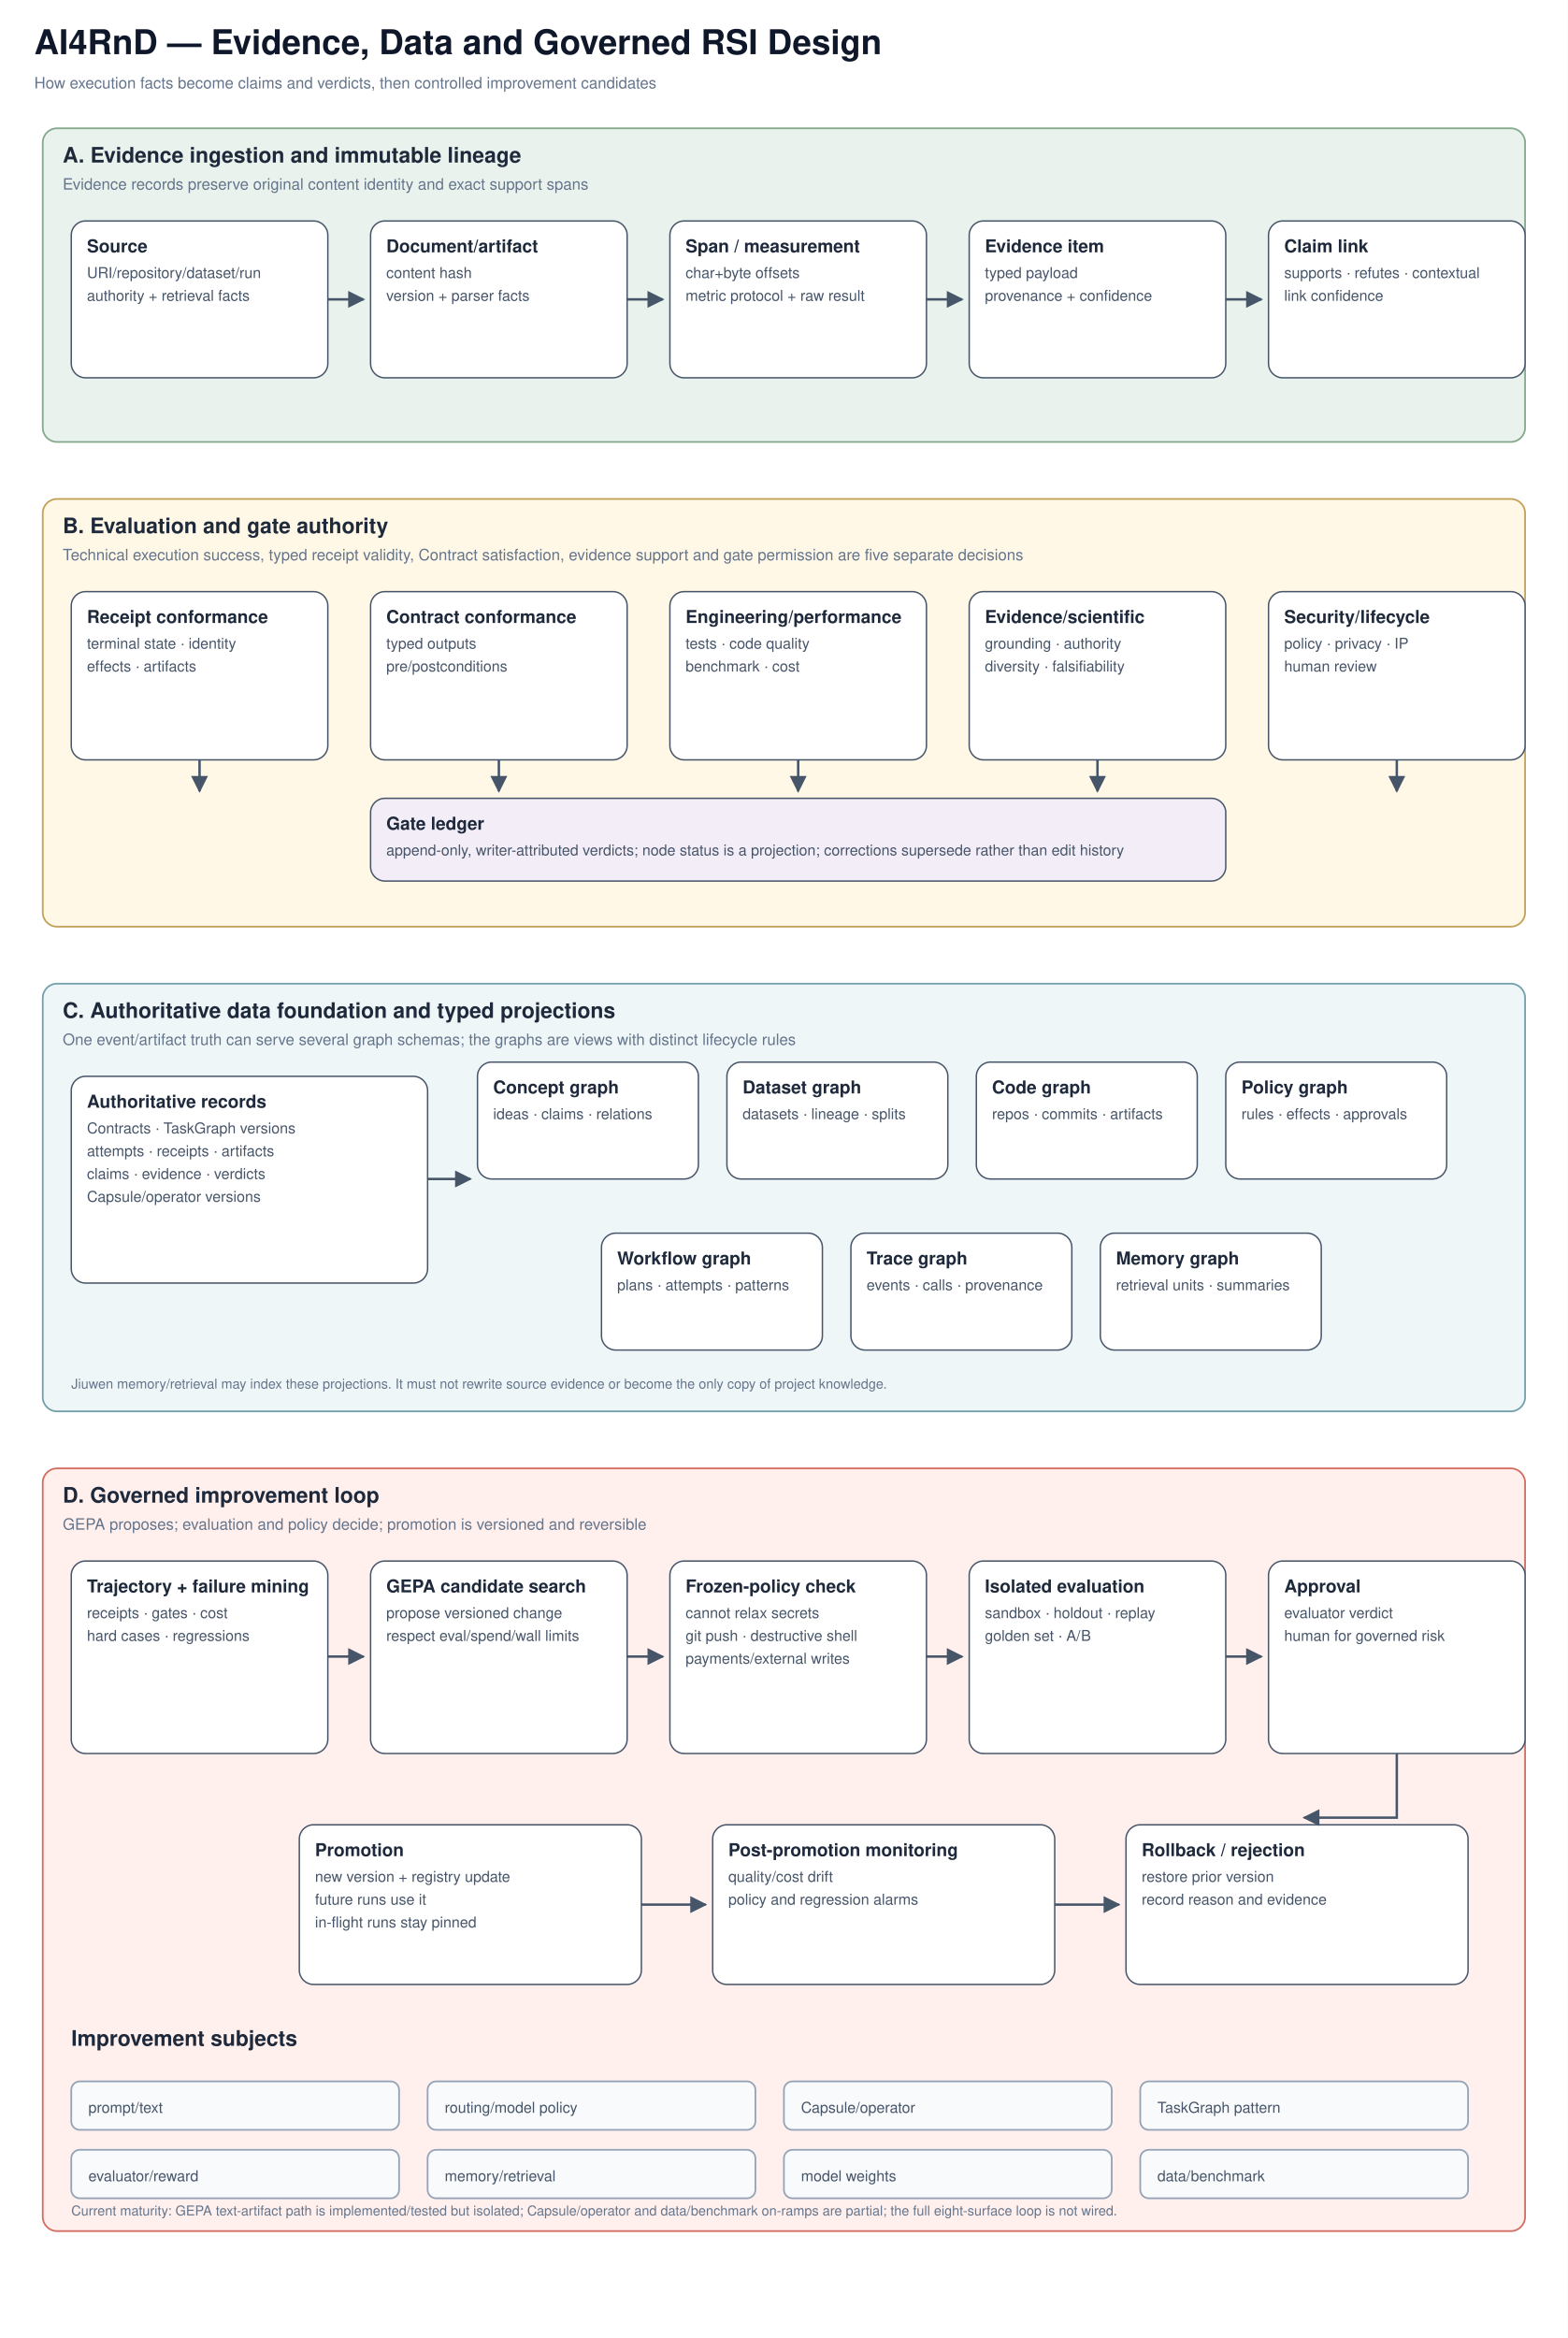
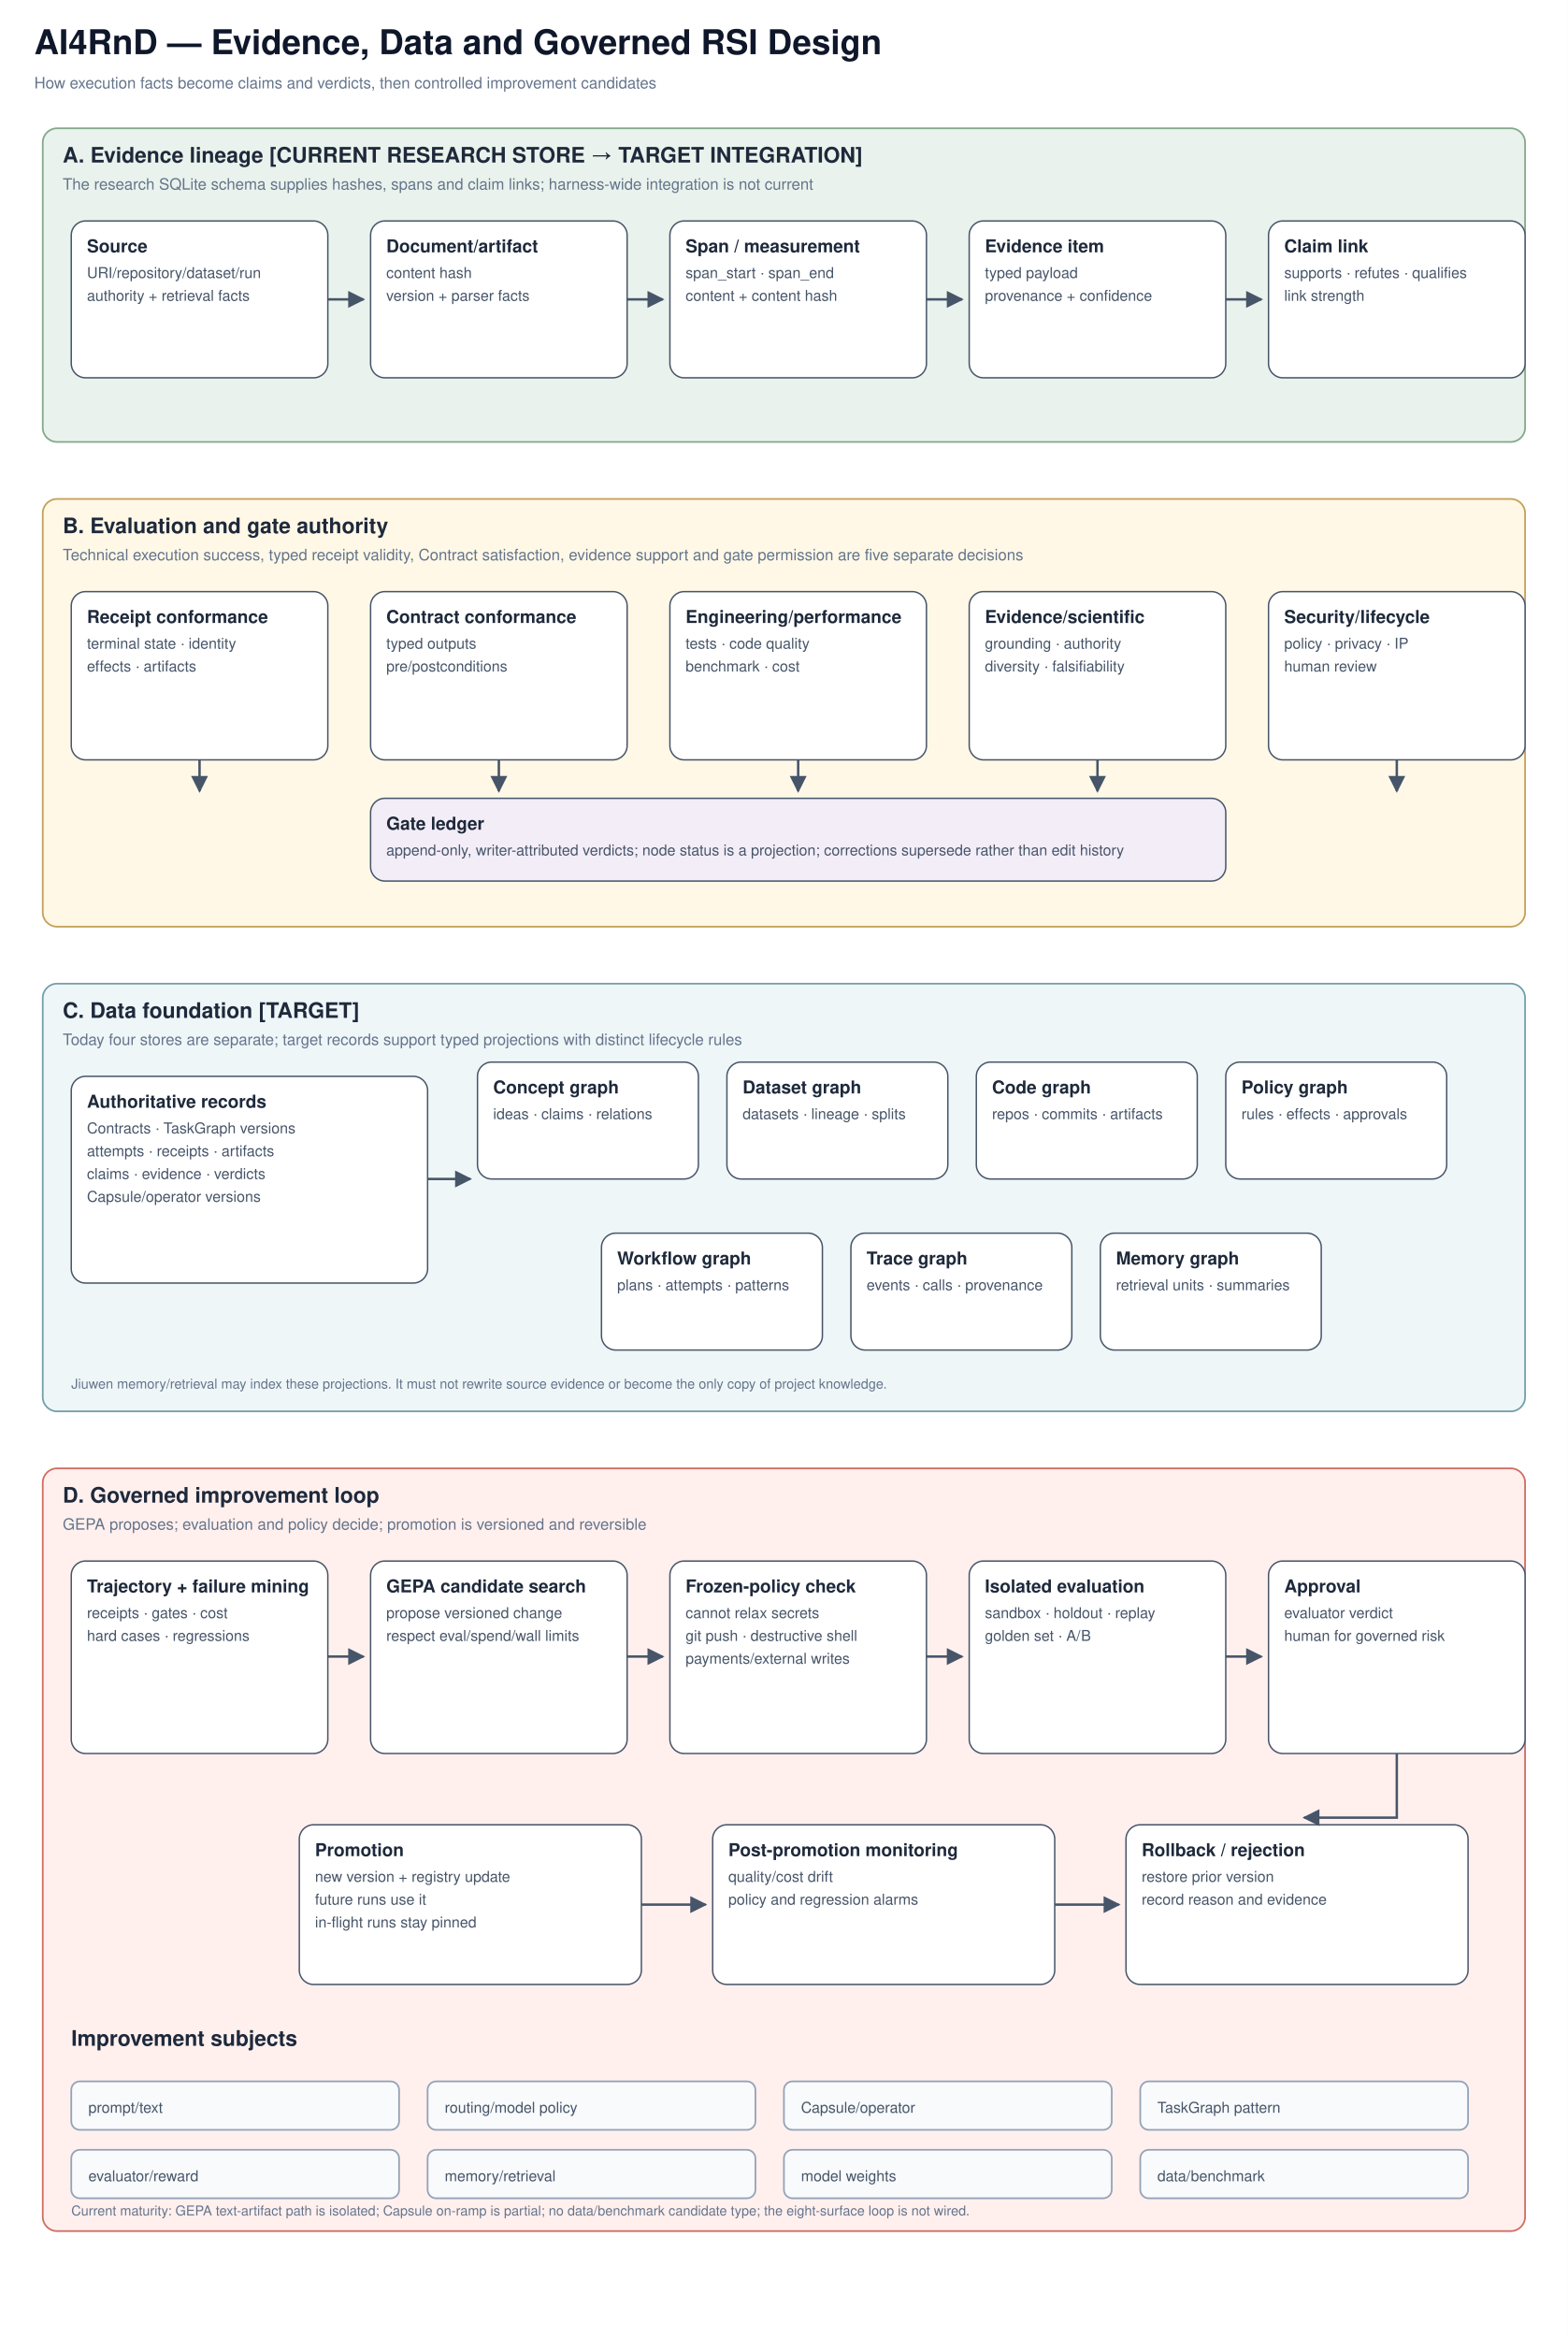
<svg xmlns="http://www.w3.org/2000/svg" width="1100" height="1640" viewBox="0 0 1100 1640" font-family="Helvetica,Arial,'Segoe UI',sans-serif" role="img" aria-labelledby="title desc">
  <defs>
    <marker id="arr" viewBox="0 0 10 10" refX="9" refY="5" markerWidth="7" markerHeight="7" orient="auto-start-reverse">
      <path d="M0 0 L10 5 L0 10 Z" fill="#475569" />
    </marker>
  </defs>
  <style>.title{font-size:24px;font-weight:700;fill:#0f172a}.h{font-size:15px;font-weight:700;fill:#1e293b}.n{font-size:12.5px;font-weight:700;fill:#1e293b}.s{font-size:10.5px;fill:#475569}.m{font-size:11px;fill:#64748b}.tiny{font-size:9.5px;fill:#64748b}.tag{font-size:10px;font-weight:700;fill:#475569;letter-spacing:.04em}.flow{stroke:#475569;stroke-width:1.7;fill:none;marker-end:url(#arr)}.flow2{stroke:#475569;stroke-width:1.7;fill:none;marker-start:url(#arr);marker-end:url(#arr)}.dash{stroke:#64748b;stroke-width:1.3;stroke-dasharray:5 4;fill:none;marker-end:url(#arr)}.box{fill:#fff;stroke:#64748b;stroke-width:1;rx:7}</style>
  <rect width="1100" height="1640" fill="#fff" />
  <text x="24" y="38" class="title">AI4RnD — Evidence, Data and Governed RSI Design</text>
  <text x="24" y="62" class="m">How execution facts become claims and verdicts, then controlled improvement candidates</text>
  <rect x="30" y="90" width="1040" height="220" rx="10" fill="#e9f2ec" stroke="#84a98c" stroke-width="1.2" />
-   <text x="44" y="114" class="h">A. Evidence ingestion and immutable lineage</text>
-   <text x="44" y="133" class="m">Evidence records preserve original content identity and exact support spans</text>
+   <text x="44" y="114" class="h">A. Evidence lineage [CURRENT RESEARCH STORE → TARGET INTEGRATION]</text>
+   <text x="44" y="133" class="m">The research SQLite schema supplies hashes, spans and claim links; harness-wide integration is not current</text>
  <rect x="50" y="155" width="180" height="110" rx="10" fill="#fff" stroke="#475569" stroke-width="1" />
  <text x="61" y="177" class="n">Source</text>
  <text x="61" y="195" class="s">URI/repository/dataset/run</text>
  <text x="61" y="211" class="s">authority + retrieval facts</text>
  <rect x="260" y="155" width="180" height="110" rx="10" fill="#fff" stroke="#475569" stroke-width="1" />
  <text x="271" y="177" class="n">Document/artifact</text>
  <text x="271" y="195" class="s">content hash</text>
  <text x="271" y="211" class="s">version + parser facts</text>
  <rect x="470" y="155" width="180" height="110" rx="10" fill="#fff" stroke="#475569" stroke-width="1" />
  <text x="481" y="177" class="n">Span / measurement</text>
-   <text x="481" y="195" class="s">char+byte offsets</text>
-   <text x="481" y="211" class="s">metric protocol + raw result</text>
+   <text x="481" y="195" class="s">span_start · span_end</text>
+   <text x="481" y="211" class="s">content + content hash</text>
  <rect x="680" y="155" width="180" height="110" rx="10" fill="#fff" stroke="#475569" stroke-width="1" />
  <text x="691" y="177" class="n">Evidence item</text>
  <text x="691" y="195" class="s">typed payload</text>
  <text x="691" y="211" class="s">provenance + confidence</text>
  <rect x="890" y="155" width="180" height="110" rx="10" fill="#fff" stroke="#475569" stroke-width="1" />
  <text x="901" y="177" class="n">Claim link</text>
-   <text x="901" y="195" class="s">supports · refutes · contextual</text>
-   <text x="901" y="211" class="s">link confidence</text>
+   <text x="901" y="195" class="s">supports · refutes · qualifies</text>
+   <text x="901" y="211" class="s">link strength</text>
  <path d="M230 210 H255" class="flow" />
  <path d="M440 210 H465" class="flow" />
  <path d="M650 210 H675" class="flow" />
  <path d="M860 210 H885" class="flow" />
  <rect x="30" y="350" width="1040" height="300" rx="10" fill="#fff8e7" stroke="#c3a158" stroke-width="1.2" />
  <text x="44" y="374" class="h">B. Evaluation and gate authority</text>
  <text x="44" y="393" class="m">Technical execution success, typed receipt validity, Contract satisfaction, evidence support and gate permission are five separate decisions</text>
  <rect x="50" y="415" width="180" height="118" rx="10" fill="#fff" stroke="#475569" stroke-width="1" />
  <text x="61" y="437" class="n">Receipt conformance</text>
  <text x="61" y="455" class="s">terminal state · identity</text>
  <text x="61" y="471" class="s">effects · artifacts</text>
  <rect x="260" y="415" width="180" height="118" rx="10" fill="#fff" stroke="#475569" stroke-width="1" />
  <text x="271" y="437" class="n">Contract conformance</text>
  <text x="271" y="455" class="s">typed outputs</text>
  <text x="271" y="471" class="s">pre/postconditions</text>
  <rect x="470" y="415" width="180" height="118" rx="10" fill="#fff" stroke="#475569" stroke-width="1" />
  <text x="481" y="437" class="n">Engineering/performance</text>
  <text x="481" y="455" class="s">tests · code quality</text>
  <text x="481" y="471" class="s">benchmark · cost</text>
  <rect x="680" y="415" width="180" height="118" rx="10" fill="#fff" stroke="#475569" stroke-width="1" />
  <text x="691" y="437" class="n">Evidence/scientific</text>
  <text x="691" y="455" class="s">grounding · authority</text>
  <text x="691" y="471" class="s">diversity · falsifiability</text>
  <rect x="890" y="415" width="180" height="118" rx="10" fill="#fff" stroke="#475569" stroke-width="1" />
  <text x="901" y="437" class="n">Security/lifecycle</text>
  <text x="901" y="455" class="s">policy · privacy · IP</text>
  <text x="901" y="471" class="s">human review</text>
  <rect x="260" y="560" width="600" height="58" rx="10" fill="#f3edf8" stroke="#475569" stroke-width="1" />
  <text x="271" y="582" class="n">Gate ledger</text>
  <text x="271" y="600" class="s">append-only, writer-attributed verdicts; node status is a projection; corrections supersede rather than edit history</text>
  <path d="M140 533 V555" class="flow" />
  <path d="M350 533 V555" class="flow" />
  <path d="M560 533 V555" class="flow" />
  <path d="M770 533 V555" class="flow" />
  <path d="M980 533 V555" class="flow" />
  <rect x="30" y="690" width="1040" height="300" rx="10" fill="#eef6f8" stroke="#73a0aa" stroke-width="1.2" />
-   <text x="44" y="714" class="h">C. Authoritative data foundation and typed projections</text>
-   <text x="44" y="733" class="m">One event/artifact truth can serve several graph schemas; the graphs are views with distinct lifecycle rules</text>
+   <text x="44" y="714" class="h">C. Data foundation [TARGET]</text>
+   <text x="44" y="733" class="m">Today four stores are separate; target records support typed projections with distinct lifecycle rules</text>
  <rect x="50" y="755" width="250" height="145" rx="10" fill="#fff" stroke="#475569" stroke-width="1" />
  <text x="61" y="777" class="n">Authoritative records</text>
  <text x="61" y="795" class="s">Contracts · TaskGraph versions</text>
  <text x="61" y="811" class="s">attempts · receipts · artifacts</text>
  <text x="61" y="827" class="s">claims · evidence · verdicts</text>
  <text x="61" y="843" class="s">Capsule/operator versions</text>
  <rect x="335" y="745" width="155" height="82" rx="10" fill="#fff" stroke="#475569" stroke-width="1" />
  <text x="346" y="767" class="n">Concept graph</text>
  <text x="346" y="785" class="s">ideas · claims · relations</text>
  <rect x="510" y="745" width="155" height="82" rx="10" fill="#fff" stroke="#475569" stroke-width="1" />
  <text x="521" y="767" class="n">Dataset graph</text>
  <text x="521" y="785" class="s">datasets · lineage · splits</text>
  <rect x="685" y="745" width="155" height="82" rx="10" fill="#fff" stroke="#475569" stroke-width="1" />
  <text x="696" y="767" class="n">Code graph</text>
  <text x="696" y="785" class="s">repos · commits · artifacts</text>
  <rect x="860" y="745" width="155" height="82" rx="10" fill="#fff" stroke="#475569" stroke-width="1" />
  <text x="871" y="767" class="n">Policy graph</text>
  <text x="871" y="785" class="s">rules · effects · approvals</text>
  <rect x="422" y="865" width="155" height="82" rx="10" fill="#fff" stroke="#475569" stroke-width="1" />
  <text x="433" y="887" class="n">Workflow graph</text>
  <text x="433" y="905" class="s">plans · attempts · patterns</text>
  <rect x="597" y="865" width="155" height="82" rx="10" fill="#fff" stroke="#475569" stroke-width="1" />
  <text x="608" y="887" class="n">Trace graph</text>
  <text x="608" y="905" class="s">events · calls · provenance</text>
  <rect x="772" y="865" width="155" height="82" rx="10" fill="#fff" stroke="#475569" stroke-width="1" />
  <text x="783" y="887" class="n">Memory graph</text>
  <text x="783" y="905" class="s">retrieval units · summaries</text>
  <path d="M300 827 H330" class="flow" />
  <text x="50" y="974" class="tiny">Jiuwen memory/retrieval may index these projections. It must not rewrite source evidence or become the only copy of project knowledge.</text>
  <rect x="30" y="1030" width="1040" height="535" rx="10" fill="#fff0ee" stroke="#d16d62" stroke-width="1.2" />
  <text x="44" y="1054" class="h">D. Governed improvement loop</text>
  <text x="44" y="1073" class="m">GEPA proposes; evaluation and policy decide; promotion is versioned and reversible</text>
  <rect x="50" y="1095" width="180" height="135" rx="10" fill="#fff" stroke="#475569" stroke-width="1" />
  <text x="61" y="1117" class="n">Trajectory + failure mining</text>
  <text x="61" y="1135" class="s">receipts · gates · cost</text>
  <text x="61" y="1151" class="s">hard cases · regressions</text>
  <rect x="260" y="1095" width="180" height="135" rx="10" fill="#fff" stroke="#475569" stroke-width="1" />
  <text x="271" y="1117" class="n">GEPA candidate search</text>
  <text x="271" y="1135" class="s">propose versioned change</text>
  <text x="271" y="1151" class="s">respect eval/spend/wall limits</text>
  <rect x="470" y="1095" width="180" height="135" rx="10" fill="#fff" stroke="#475569" stroke-width="1" />
  <text x="481" y="1117" class="n">Frozen-policy check</text>
  <text x="481" y="1135" class="s">cannot relax secrets</text>
  <text x="481" y="1151" class="s">git push · destructive shell</text>
  <text x="481" y="1167" class="s">payments/external writes</text>
  <rect x="680" y="1095" width="180" height="135" rx="10" fill="#fff" stroke="#475569" stroke-width="1" />
  <text x="691" y="1117" class="n">Isolated evaluation</text>
  <text x="691" y="1135" class="s">sandbox · holdout · replay</text>
  <text x="691" y="1151" class="s">golden set · A/B</text>
  <rect x="890" y="1095" width="180" height="135" rx="10" fill="#fff" stroke="#475569" stroke-width="1" />
  <text x="901" y="1117" class="n">Approval</text>
  <text x="901" y="1135" class="s">evaluator verdict</text>
  <text x="901" y="1151" class="s">human for governed risk</text>
  <path d="M230 1162 H255" class="flow" />
  <path d="M440 1162 H465" class="flow" />
  <path d="M650 1162 H675" class="flow" />
  <path d="M860 1162 H885" class="flow" />
  <rect x="210" y="1280" width="240" height="112" rx="10" fill="#fff" stroke="#475569" stroke-width="1" />
  <text x="221" y="1302" class="n">Promotion</text>
  <text x="221" y="1320" class="s">new version + registry update</text>
  <text x="221" y="1336" class="s">future runs use it</text>
  <text x="221" y="1352" class="s">in-flight runs stay pinned</text>
  <rect x="500" y="1280" width="240" height="112" rx="10" fill="#fff" stroke="#475569" stroke-width="1" />
  <text x="511" y="1302" class="n">Post-promotion monitoring</text>
  <text x="511" y="1320" class="s">quality/cost drift</text>
  <text x="511" y="1336" class="s">policy and regression alarms</text>
  <rect x="790" y="1280" width="240" height="112" rx="10" fill="#fff" stroke="#475569" stroke-width="1" />
  <text x="801" y="1302" class="n">Rollback / rejection</text>
  <text x="801" y="1320" class="s">restore prior version</text>
  <text x="801" y="1336" class="s">record reason and evidence</text>
  <path d="M980 1230 V1275 H915" class="flow" />
  <path d="M450 1336 H495" class="flow" />
  <path d="M740 1336 H785" class="flow" />
  <text x="50" y="1435" class="h">Improvement subjects</text>
  <rect x="50" y="1460" width="230" height="34" rx="6" fill="#f8fafc" stroke="#94a3b8" stroke-width="1.2" />
  <text x="62" y="1482" class="s">prompt/text</text>
  <rect x="300" y="1460" width="230" height="34" rx="6" fill="#f8fafc" stroke="#94a3b8" stroke-width="1.2" />
  <text x="312" y="1482" class="s">routing/model policy</text>
  <rect x="550" y="1460" width="230" height="34" rx="6" fill="#f8fafc" stroke="#94a3b8" stroke-width="1.2" />
  <text x="562" y="1482" class="s">Capsule/operator</text>
  <rect x="800" y="1460" width="230" height="34" rx="6" fill="#f8fafc" stroke="#94a3b8" stroke-width="1.2" />
  <text x="812" y="1482" class="s">TaskGraph pattern</text>
  <rect x="50" y="1508" width="230" height="34" rx="6" fill="#f8fafc" stroke="#94a3b8" stroke-width="1.2" />
  <text x="62" y="1530" class="s">evaluator/reward</text>
  <rect x="300" y="1508" width="230" height="34" rx="6" fill="#f8fafc" stroke="#94a3b8" stroke-width="1.2" />
  <text x="312" y="1530" class="s">memory/retrieval</text>
  <rect x="550" y="1508" width="230" height="34" rx="6" fill="#f8fafc" stroke="#94a3b8" stroke-width="1.2" />
  <text x="562" y="1530" class="s">model weights</text>
  <rect x="800" y="1508" width="230" height="34" rx="6" fill="#f8fafc" stroke="#94a3b8" stroke-width="1.2" />
  <text x="812" y="1530" class="s">data/benchmark</text>
-   <text x="50" y="1554" class="tiny">Current maturity: GEPA text-artifact path is implemented/tested but isolated; Capsule/operator and data/benchmark on-ramps are partial; the full eight-surface loop is not wired.</text>
+   <text x="50" y="1554" class="tiny">Current maturity: GEPA text-artifact path is isolated; Capsule on-ramp is partial; no data/benchmark candidate type; the eight-surface loop is not wired.</text>
</svg>
